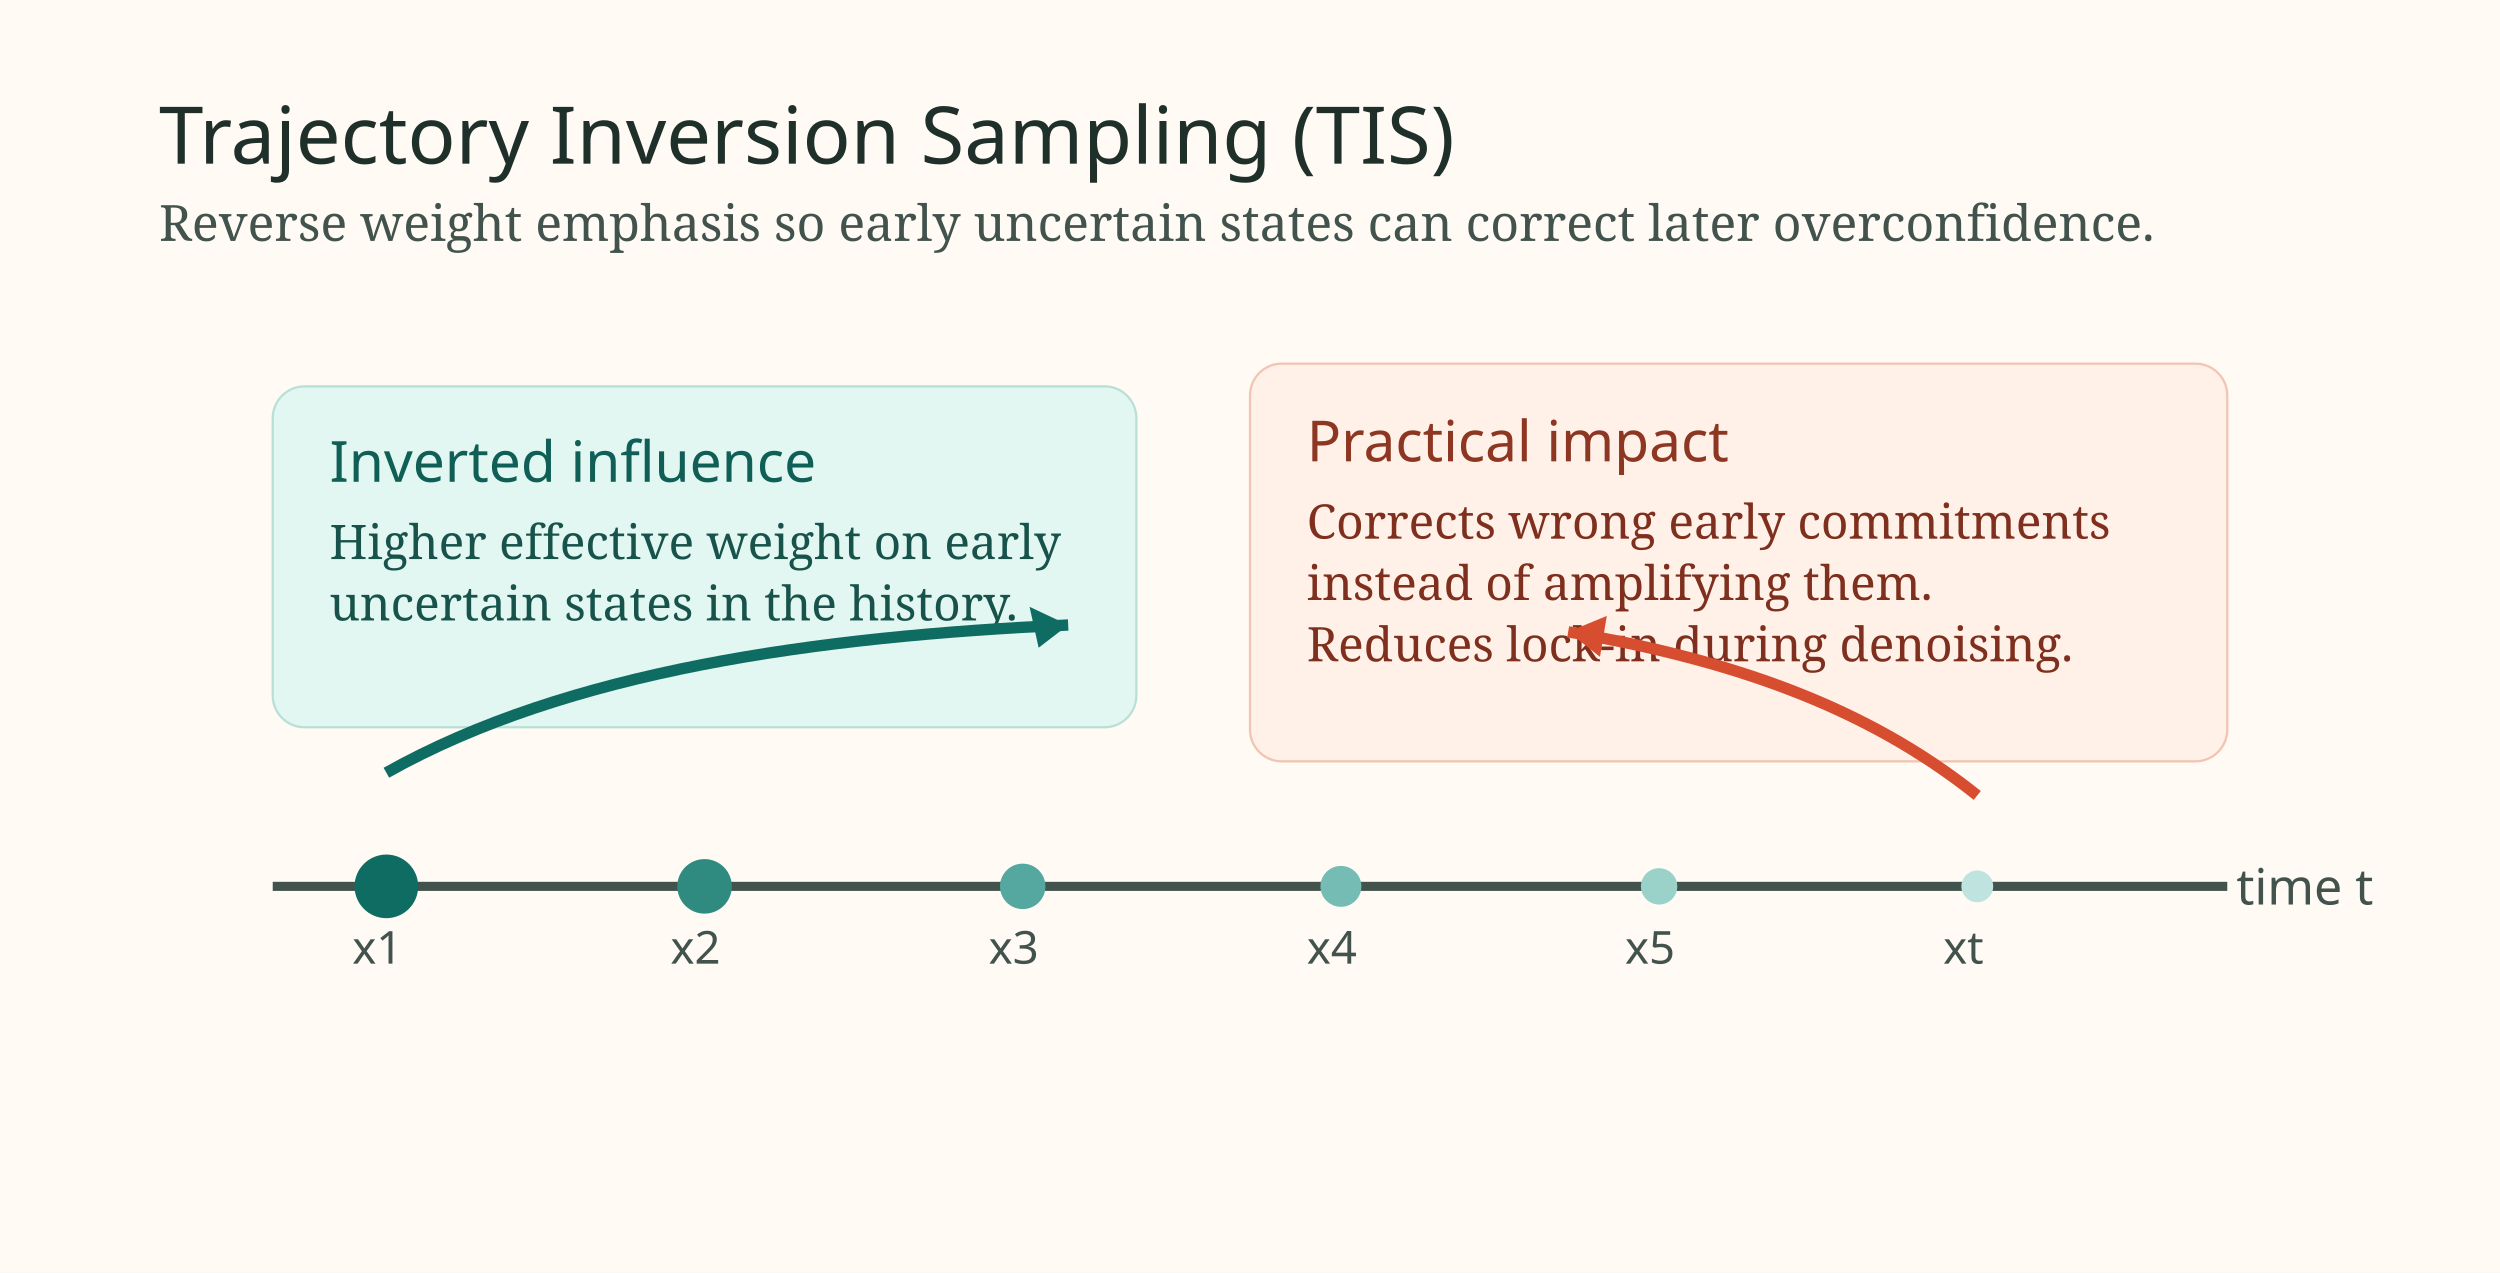
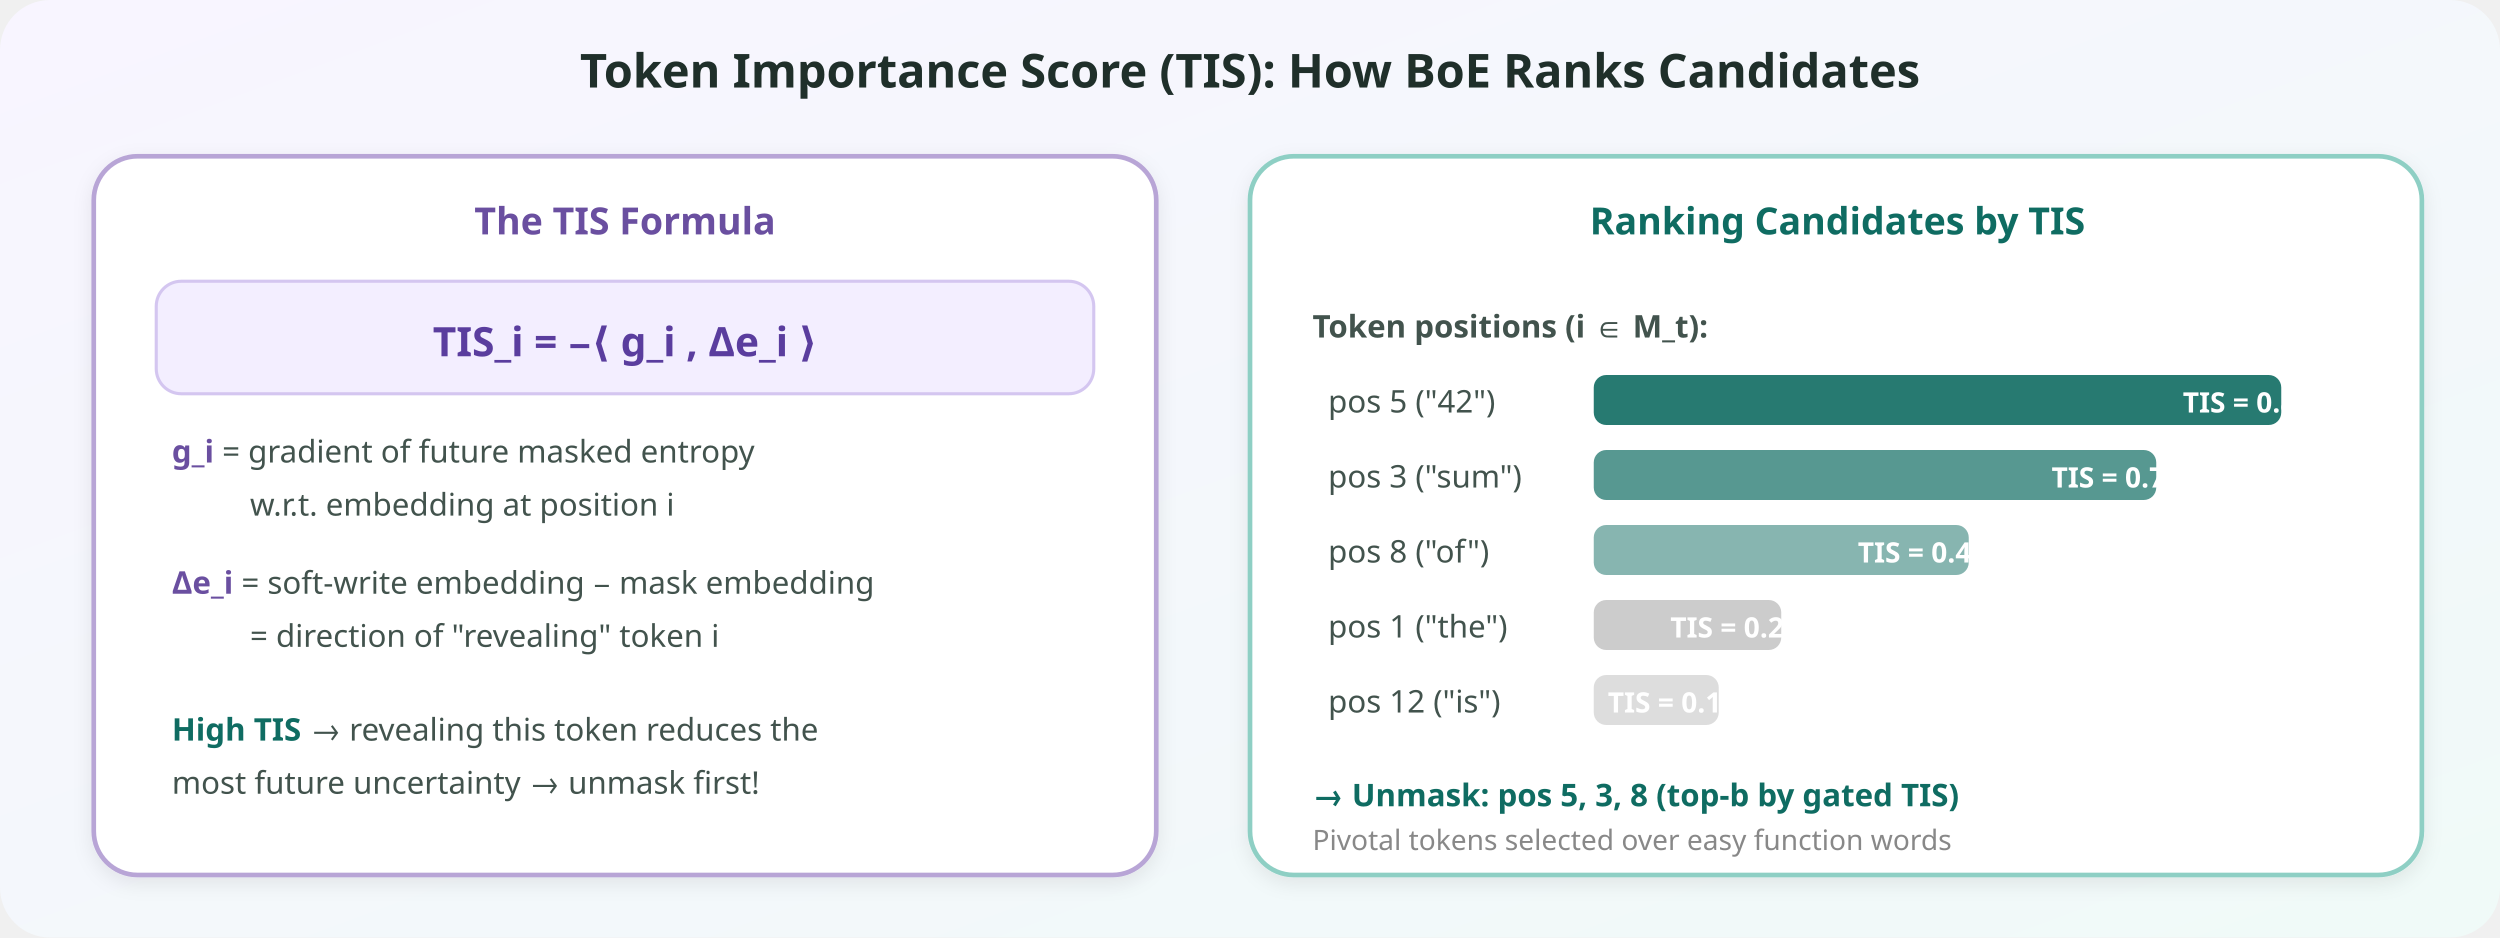
- <svg xmlns="http://www.w3.org/2000/svg" width="1100" height="560" viewBox="0 0 1100 560" role="img" aria-labelledby="title desc">
-   <rect width="1100" height="560" fill="#fffaf4" />
-   <text x="70" y="72" font-family="Space Grotesk, sans-serif" font-size="35" fill="#1f2f2a">Trajectory Inversion Sampling (TIS)</text>
-   <text x="70" y="106" font-family="Literata, serif" font-size="22" fill="#42534d">Reverse weight emphasis so early uncertain states can correct later overconfidence.</text>
-   <line x1="120" y1="390" x2="980" y2="390" stroke="#42534d" stroke-width="4" />
-   <text x="984" y="398" font-family="Space Grotesk, sans-serif" font-size="22" fill="#42534d">time t</text>
-   <g font-family="Space Grotesk, sans-serif" font-size="20" fill="#42534d">
-     <text x="155" y="424">x1</text>
-     <text x="295" y="424">x2</text>
-     <text x="435" y="424">x3</text>
-     <text x="575" y="424">x4</text>
-     <text x="715" y="424">x5</text>
-     <text x="855" y="424">xt</text>
-   </g>
-   <g>
-     <circle cx="170" cy="390" r="14" fill="#0f6c62" />
-     <circle cx="310" cy="390" r="12" fill="#2f8b80" />
-     <circle cx="450" cy="390" r="10" fill="#54a89f" />
-     <circle cx="590" cy="390" r="9" fill="#75bdb4" />
-     <circle cx="730" cy="390" r="8" fill="#9ad2ca" />
-     <circle cx="870" cy="390" r="7" fill="#bfe4df" />
-   </g>
-   <rect x="120" y="170" width="380" height="150" rx="14" fill="#e2f6f2" stroke="#b9e0d8" />
-   <text x="145" y="212" font-family="Space Grotesk, sans-serif" font-size="25" fill="#0f5f56">Inverted influence</text>
-   <text x="145" y="246" font-family="Literata, serif" font-size="21" fill="#18534b">Higher effective weight on early</text>
-   <text x="145" y="273" font-family="Literata, serif" font-size="21" fill="#18534b">uncertain states in the history.</text>
-   <rect x="550" y="160" width="430" height="175" rx="14" fill="#fff1e8" stroke="#f2c4b2" />
-   <text x="575" y="203" font-family="Space Grotesk, sans-serif" font-size="25" fill="#8d3622">Practical impact</text>
-   <text x="575" y="237" font-family="Literata, serif" font-size="21" fill="#7f2f1d">Corrects wrong early commitments</text>
-   <text x="575" y="264" font-family="Literata, serif" font-size="21" fill="#7f2f1d">instead of amplifying them.</text>
-   <text x="575" y="291" font-family="Literata, serif" font-size="21" fill="#7f2f1d">Reduces lock-in during denoising.</text>
-   <path d="M170 340 C 250 295, 360 280, 470 275" fill="none" stroke="#0f6c62" stroke-width="5" />
-   <polygon points="470,275 453,267 457,285" fill="#0f6c62" />
-   <path d="M870 350 C 820 310, 760 290, 690 278" fill="none" stroke="#d64d2f" stroke-width="5" />
-   <polygon points="690,278 707,271 704,289" fill="#d64d2f" />
+ <svg xmlns="http://www.w3.org/2000/svg" viewBox="0 0 800 300" font-family="'Segoe UI','Helvetica Neue',sans-serif">
+   <defs>
+     <linearGradient id="bgTis" x1="0" y1="0" x2="1" y2="1">
+       <stop offset="0%" stop-color="#f8f5ff" />
+       <stop offset="100%" stop-color="#f0faf8" />
+     </linearGradient>
+     <linearGradient id="purp2" x1="0" y1="0" x2="0" y2="1">
+       <stop offset="0%" stop-color="#8b6fc0" />
+       <stop offset="100%" stop-color="#6a4fa0" />
+     </linearGradient>
+     <filter id="sh2">
+       <feDropShadow dx="0" dy="2" stdDeviation="3" flood-opacity="0.08" />
+     </filter>
+   </defs>
+   <rect width="800" height="300" rx="16" fill="url(#bgTis)" />
+   <text x="400" y="28" text-anchor="middle" font-size="15" font-weight="700" fill="#1f2f2a">Token Importance Score (TIS): How BoE Ranks Candidates</text>
+   <rect x="30" y="50" width="340" height="230" rx="14" fill="#fff" stroke="#b8a5d6" stroke-width="1.5" filter="url(#sh2)" />
+   <text x="200" y="75" text-anchor="middle" font-size="12" font-weight="700" fill="#6a4fa0">The TIS Formula</text>
+   <rect x="50" y="90" width="300" height="36" rx="8" fill="#f3eeff" stroke="#d4c6f0" />
+   <text x="200" y="114" text-anchor="middle" font-size="13" font-weight="600" fill="#5a3d9e">TIS_i = −⟨ g_i , Δe_i ⟩</text>
+   <text x="55" y="148" font-size="10" fill="#42534d">
+     <tspan font-weight="600" fill="#6a4fa0">g_i</tspan> = gradient of future masked entropy</text>
+   <text x="80" y="165" font-size="10" fill="#42534d">w.r.t. embedding at position i</text>
+   <text x="55" y="190" font-size="10" fill="#42534d">
+     <tspan font-weight="600" fill="#6a4fa0">Δe_i</tspan> = soft-write embedding − mask embedding</text>
+   <text x="80" y="207" font-size="10" fill="#42534d">= direction of "revealing" token i</text>
+   <text x="55" y="237" font-size="10" fill="#42534d">
+     <tspan font-weight="600" fill="#0f6c62">High TIS</tspan> → revealing this token reduces the</text>
+   <text x="55" y="254" font-size="10" fill="#42534d">most future uncertainty → unmask first!</text>
+   <rect x="400" y="50" width="375" height="230" rx="14" fill="#fff" stroke="#8ecfc4" stroke-width="1.5" filter="url(#sh2)" />
+   <text x="588" y="75" text-anchor="middle" font-size="12" font-weight="700" fill="#0f6c62">Ranking Candidates by TIS</text>
+   <text x="420" y="108" font-size="10" fill="#42534d" font-weight="600">Token positions (i ∈ M_t):</text>
+   <text x="425" y="132" font-size="10" fill="#42534d">pos 5 ("42")</text>
+   <rect x="510" y="120" width="220" height="16" rx="4" fill="#0f6c62" opacity="0.9" />
+   <text x="740" y="132" font-size="9" fill="#fff" text-anchor="end" font-weight="600">TIS = 0.87</text>
+   <text x="425" y="156" font-size="10" fill="#42534d">pos 3 ("sum")</text>
+   <rect x="510" y="144" width="180" height="16" rx="4" fill="#0f6c62" opacity="0.7" />
+   <text x="698" y="156" font-size="9" fill="#fff" text-anchor="end" font-weight="600">TIS = 0.71</text>
+   <text x="425" y="180" font-size="10" fill="#42534d">pos 8 ("of")</text>
+   <rect x="510" y="168" width="120" height="16" rx="4" fill="#0f6c62" opacity="0.5" />
+   <text x="636" y="180" font-size="9" fill="#fff" text-anchor="end" font-weight="600">TIS = 0.48</text>
+   <text x="425" y="204" font-size="10" fill="#42534d">pos 1 ("the")</text>
+   <rect x="510" y="192" width="60" height="16" rx="4" fill="#aaa" opacity="0.6" />
+   <text x="576" y="204" font-size="9" fill="#fff" text-anchor="end" font-weight="600">TIS = 0.22</text>
+   <text x="425" y="228" font-size="10" fill="#42534d">pos 12 ("is")</text>
+   <rect x="510" y="216" width="40" height="16" rx="4" fill="#aaa" opacity="0.4" />
+   <text x="556" y="228" font-size="9" fill="#fff" text-anchor="end" font-weight="600">TIS = 0.14</text>
+   <text x="420" y="258" font-size="10" fill="#0f6c62" font-weight="600">→ Unmask: pos 5, 3, 8 (top-b by gated TIS)</text>
+   <text x="420" y="272" font-size="9" fill="#888">Pivotal tokens selected over easy function words</text>
</svg>
